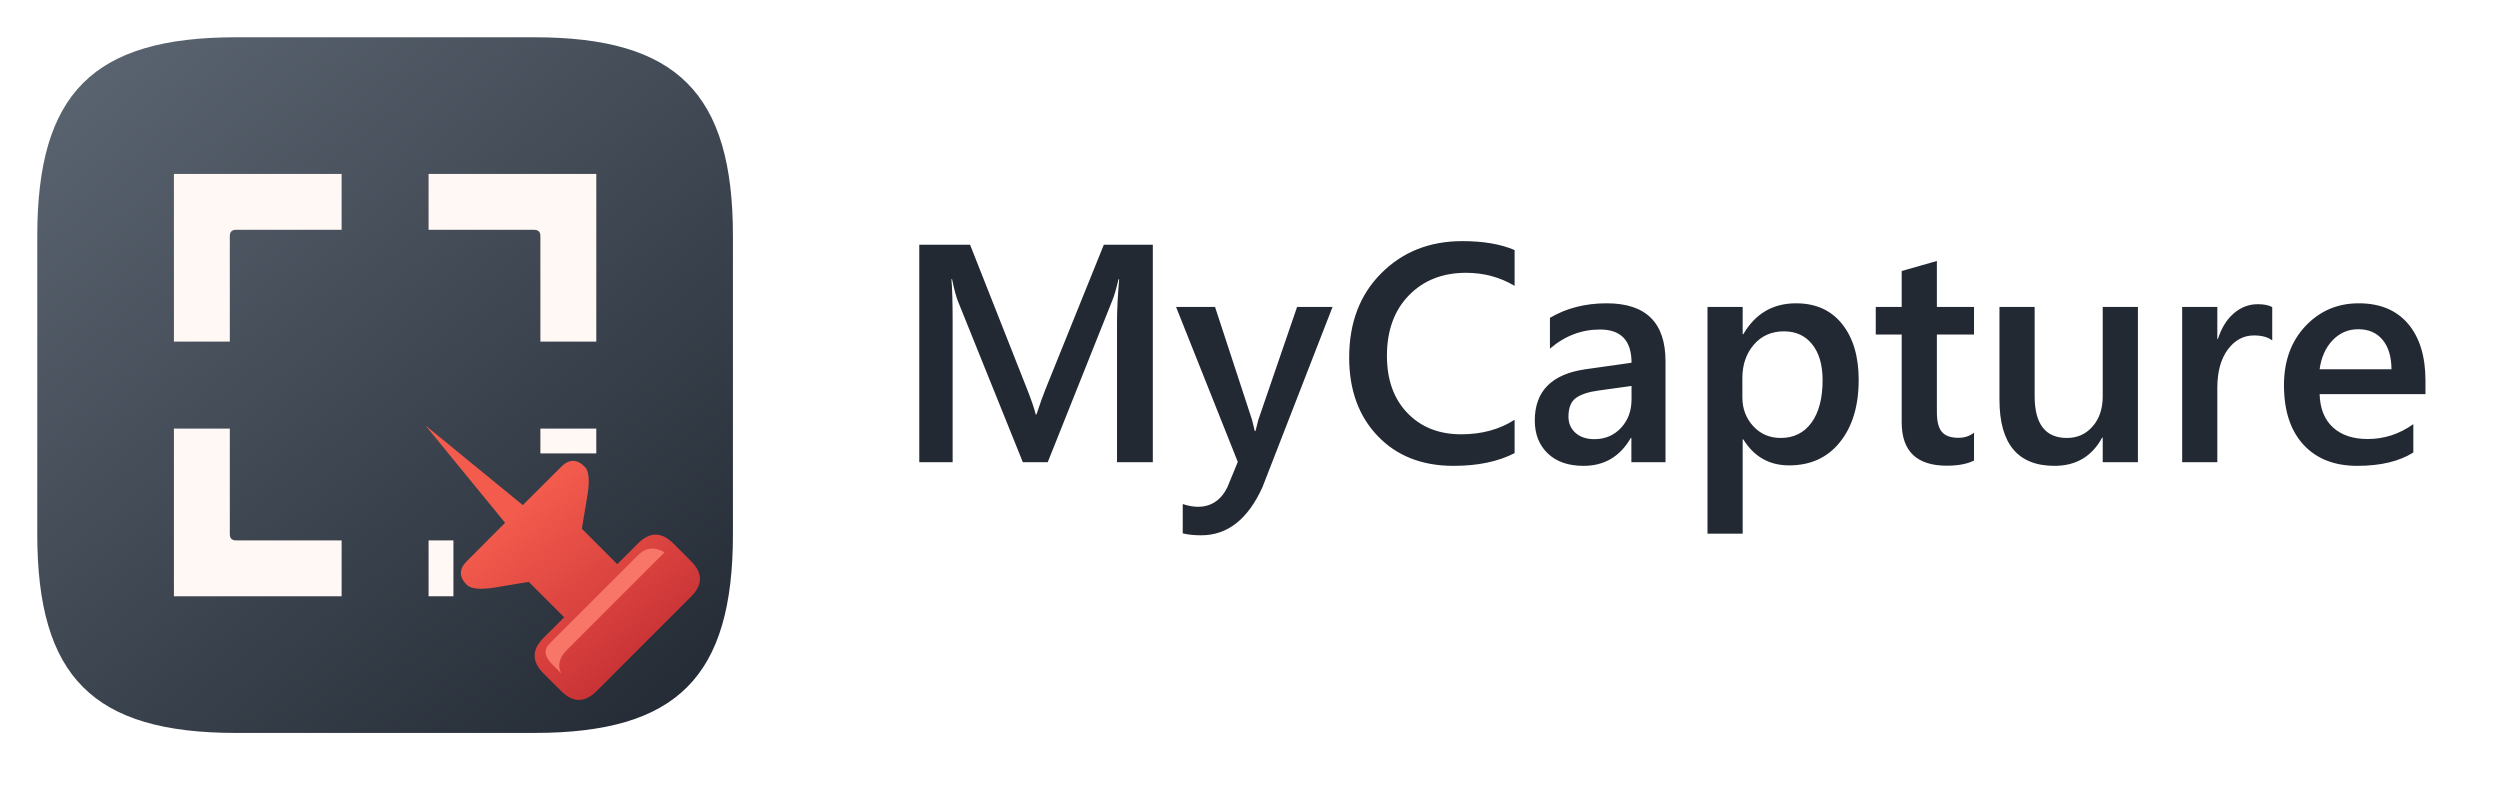
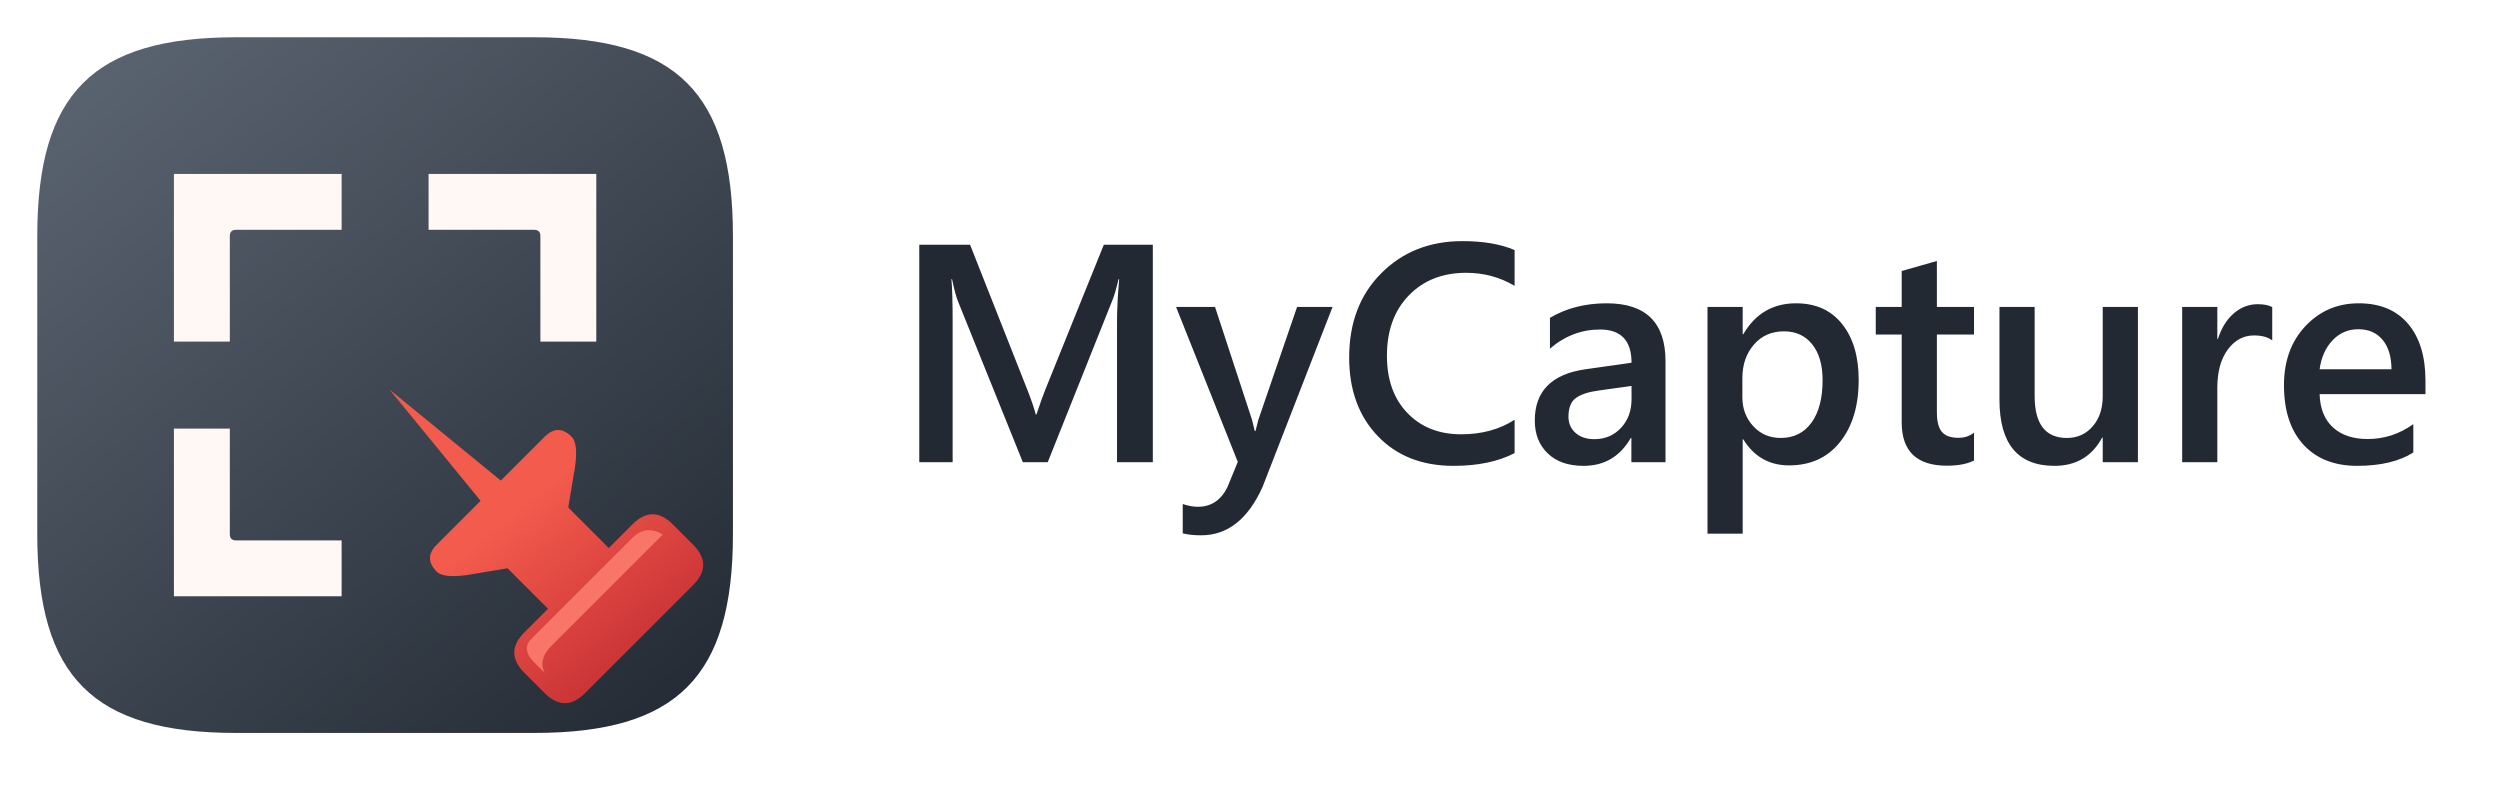
<svg xmlns="http://www.w3.org/2000/svg" viewBox="0 0 804.98 256" width="804.98" height="256">
  <defs>
    <linearGradient id="graphite" gradientUnits="userSpaceOnUse" x1="28" y1="12" x2="218" y2="244">
      <stop offset="0" stop-color="#5B6571" />
      <stop offset="1" stop-color="#222933" />
    </linearGradient>
    <linearGradient id="signal" gradientUnits="userSpaceOnUse" x1="170" y1="161" x2="223" y2="226">
      <stop offset="0" stop-color="#F35B4D" />
      <stop offset="1" stop-color="#BB252D" />
    </linearGradient>
  </defs>
  <path fill="url(#graphite)" fill-rule="nonzero" d="M76 12 L172 12 C218 12 236 30 236 76 L236 172 C236 218 218 236 172 236 L76 236 C30 236 12 218 12 172 L12 76 C12 30 30 12 76 12 Z" />
-   <path fill="#FFF8F4" fill-rule="evenodd" d="M138 174 H146 V192 H138 Z M174 138 H192 V146 H174 Z M56 138 L74 138 L74 172 C74 173.33 74.67 174 76 174 L110 174 L110 192 L56 192 L56 138 Z M138 56 L192 56 L192 110 L174 110 L174 76 C174 74.67 173.33 74 172 74 L138 74 L138 56 Z M56 56 L110 56 L110 74 L76 74 C74.67 74 74 74.67 74 76 L74 110 L56 110 L56 56 Z" />
-   <path fill="url(#signal)" fill-rule="nonzero" d="M136.98 136.98 L168.34 162.64 L180.7 150.3 C183.24 147.76 185.77 147.76 188.31 150.3 C189.57 151.56 189.89 154.41 189.26 158.84 L187.35 170.25 L198.76 181.66 L205.41 174.99 C209.21 171.2 213.02 171.2 216.81 174.99 L222.52 180.7 C226.32 184.5 226.32 188.31 222.52 192.1 L192.1 222.52 C188.31 226.32 184.5 226.32 180.7 222.52 L174.99 216.81 C171.2 213.02 171.2 209.21 174.99 205.41 L181.66 198.76 L170.25 187.35 L158.84 189.26 C154.41 189.89 151.56 189.57 150.3 188.31 C147.76 185.77 147.76 183.24 150.3 180.7 L162.64 168.34 L136.98 136.98 Z" />
-   <path fill="#F87667" fill-rule="nonzero" d="M209.45 176.66 C210.87 176.5 212.39 176.9 213.97 177.85 L182.61 209.21 C180.07 211.74 179.43 214.28 180.7 216.81 L177.85 213.97 C175.31 211.43 174.99 209.21 176.9 207.3 L205.41 178.8 C206.67 177.53 208.02 176.83 209.45 176.66 Z" />
+   <path fill="#FFF8F4" fill-rule="evenodd" d="M56 138 L74 138 L74 172 C74 173.33 74.67 174 76 174 L110 174 L110 192 L56 192 L56 138 Z M138 56 L192 56 L192 110 L174 110 L174 76 C174 74.67 173.33 74 172 74 L138 74 L138 56 Z M56 56 L110 56 L110 74 L76 74 C74.67 74 74 74.67 74 76 L74 110 L56 110 L56 56 Z" />
+   <path fill="url(#signal)" fill-rule="nonzero" d="M125.41 125.41 L161.25 154.74 L175.38 140.62 C178.27 137.73 181.17 137.73 184.06 140.62 C185.5 142.06 185.87 145.33 185.15 150.38 L182.98 163.42 L196.02 176.46 L203.62 168.85 C207.95 164.51 212.3 164.51 216.64 168.85 L223.17 175.38 C227.5 179.71 227.5 184.06 223.17 188.4 L188.4 223.17 C184.06 227.5 179.71 227.5 175.38 223.17 L168.85 216.64 C164.51 212.3 164.51 207.95 168.85 203.62 L176.46 196.02 L163.42 182.98 L150.38 185.15 C145.33 185.87 142.06 185.5 140.62 184.06 C137.73 181.17 137.73 178.27 140.62 175.38 L154.74 161.25 L125.41 125.41 Z" />
+   <path fill="#F87667" fill-rule="nonzero" d="M208.22 170.75 C209.86 170.58 211.58 171.02 213.39 172.11 L177.55 207.95 C174.66 210.85 173.92 213.74 175.38 216.64 L172.11 213.39 C169.22 210.5 168.85 207.95 171.02 205.78 L203.62 173.2 C205.06 171.74 206.59 170.94 208.22 170.75 Z" />
  <path fill="#222933" fill-rule="nonzero" d="M525.34 124.27 L514.84 125.73 C511.59 126.16 509.14 126.94 507.5 128.1 C505.85 129.26 505.03 131.28 505.03 134.18 C505.03 136.3 505.79 138.03 507.3 139.38 C508.81 140.73 510.84 141.41 513.38 141.41 C516.83 141.41 519.69 140.19 521.95 137.77 C524.21 135.34 525.34 132.29 525.34 128.61 L525.34 124.27 Z M574.46 106.69 C570.42 106.69 567.17 108.12 564.72 110.99 C562.26 113.85 561.03 117.43 561.03 121.73 L561.03 127.93 C561.03 131.58 562.19 134.67 564.52 137.21 C566.85 139.75 569.8 141.02 573.38 141.02 C577.58 141.02 580.88 139.38 583.27 136.11 C585.66 132.84 586.86 128.27 586.86 122.41 C586.86 117.5 585.74 113.65 583.51 110.86 C581.28 108.08 578.27 106.69 574.46 106.69 Z M759.35 106.01 C756.09 106.01 753.34 107.19 751.07 109.57 C748.81 111.95 747.42 115.06 746.9 118.9 L770.04 118.9 C770.01 114.83 769.05 111.66 767.16 109.4 C765.27 107.14 762.67 106.01 759.35 106.01 Z M643.81 98.83 L655.14 98.83 L655.14 127.54 C655.14 136.52 658.6 141.02 665.54 141.02 C668.89 141.02 671.65 139.78 673.81 137.3 C675.98 134.83 677.06 131.59 677.06 127.59 L677.06 98.83 L688.39 98.83 L688.39 148.83 L677.06 148.83 L677.06 140.92 L676.87 140.92 C673.58 146.97 668.47 150 661.53 150 C649.72 150 643.81 142.9 643.81 128.71 L643.81 98.83 Z M378.68 98.83 L391.23 98.83 L403.14 135.16 C403.28 135.61 403.57 136.82 404.02 138.77 L404.27 138.77 C404.43 138.02 404.72 136.85 405.15 135.25 L417.65 98.83 L429.07 98.83 L406.51 156.84 C401.83 167.19 395.25 172.36 386.79 172.36 C384.41 172.36 382.43 172.15 380.83 171.73 L380.83 162.3 C382.62 162.89 384.25 163.18 385.71 163.18 C389.95 163.18 393.1 161.1 395.19 156.93 L398.56 148.73 L378.68 98.83 Z M726.95 97.95 C729 97.95 730.56 98.26 731.64 98.88 L731.64 109.62 C730.27 108.54 728.3 108.01 725.73 108.01 C722.38 108.01 719.58 109.52 717.33 112.55 C715.09 115.58 713.96 119.69 713.96 124.9 L713.96 148.83 L702.64 148.83 L702.64 98.83 L713.96 98.83 L713.96 109.13 L714.16 109.13 C715.27 105.62 716.97 102.87 719.26 100.9 C721.56 98.93 724.12 97.95 726.95 97.95 Z M759.5 97.66 C766.33 97.66 771.62 99.85 775.37 104.25 C779.11 108.64 780.98 114.75 780.98 122.56 L780.98 126.9 L746.9 126.9 C747.03 131.53 748.45 135.09 751.17 137.6 C753.89 140.1 757.62 141.36 762.38 141.36 C767.72 141.36 772.61 139.76 777.07 136.57 L777.07 145.7 C772.52 148.57 766.5 150 759.01 150 C751.65 150 745.88 147.73 741.7 143.19 C737.52 138.65 735.42 132.26 735.42 124.02 C735.42 116.24 737.73 109.9 742.33 105 C746.94 100.11 752.66 97.66 759.5 97.66 Z M578.31 97.66 C584.66 97.66 589.61 99.89 593.16 104.35 C596.71 108.81 598.48 114.79 598.48 122.31 C598.48 130.65 596.48 137.32 592.47 142.33 C588.47 147.35 583 149.85 576.07 149.85 C569.69 149.85 564.77 147.05 561.32 141.46 L561.13 141.46 L561.13 171.83 L549.8 171.83 L549.8 98.83 L561.13 98.83 L561.13 107.62 L561.32 107.62 C565.2 100.98 570.86 97.66 578.31 97.66 Z M517.34 97.66 C529.97 97.66 536.28 103.87 536.28 116.31 L536.28 148.83 L525.29 148.83 L525.29 141.02 L525.1 141.02 C521.65 147.01 516.59 150 509.91 150 C505 150 501.15 148.67 498.37 146 C495.58 143.33 494.19 139.79 494.19 135.4 C494.19 125.96 499.63 120.46 510.5 118.9 L525.34 116.8 C525.34 109.67 521.96 106.1 515.19 106.1 C509.23 106.1 503.86 108.15 499.07 112.26 L499.07 102.34 C504.35 99.22 510.43 97.66 517.34 97.66 Z M623.66 84.03 L623.66 98.83 L635.62 98.83 L635.62 107.71 L623.66 107.71 L623.66 132.71 C623.66 135.68 624.19 137.79 625.27 139.06 C626.34 140.33 628.13 140.97 630.64 140.97 C632.56 140.97 634.22 140.41 635.62 139.31 L635.62 148.29 C633.41 149.4 630.49 149.95 626.88 149.95 C617.18 149.95 612.33 145.3 612.33 135.99 L612.33 107.71 L603.98 107.71 L603.98 98.83 L612.33 98.83 L612.33 87.26 L623.66 84.03 Z M296 78.81 L312.36 78.81 L330.77 125.44 C332.17 129.02 333.08 131.69 333.5 133.45 L333.74 133.45 C334.95 129.77 335.93 127.03 336.67 125.24 L355.42 78.81 L371.2 78.81 L371.2 148.83 L359.67 148.83 L359.67 103.52 C359.67 99.8 359.9 95.26 360.36 89.89 L360.16 89.89 C359.44 92.95 358.81 95.15 358.26 96.48 L337.36 148.83 L329.35 148.83 L308.4 96.87 C307.82 95.35 307.2 93.02 306.55 89.89 L306.35 89.89 C306.61 92.69 306.74 97.27 306.74 103.61 L306.74 148.83 L296 148.83 L296 78.81 Z M470.84 77.64 C477.61 77.64 483.23 78.6 487.69 80.52 L487.69 92.04 C482.97 89.24 477.76 87.84 472.06 87.84 C464.48 87.84 458.34 90.27 453.63 95.12 C448.93 99.97 446.58 106.45 446.58 114.55 C446.58 122.27 448.77 128.41 453.17 132.98 C457.56 137.56 463.34 139.84 470.5 139.84 C477.11 139.84 482.84 138.28 487.69 135.16 L487.69 145.9 C482.42 148.63 475.86 150 468.01 150 C457.86 150 449.72 146.79 443.6 140.38 C437.48 133.97 434.42 125.55 434.42 115.14 C434.42 103.94 437.86 94.89 444.75 87.99 C451.63 81.09 460.33 77.64 470.84 77.64 Z" />
</svg>
